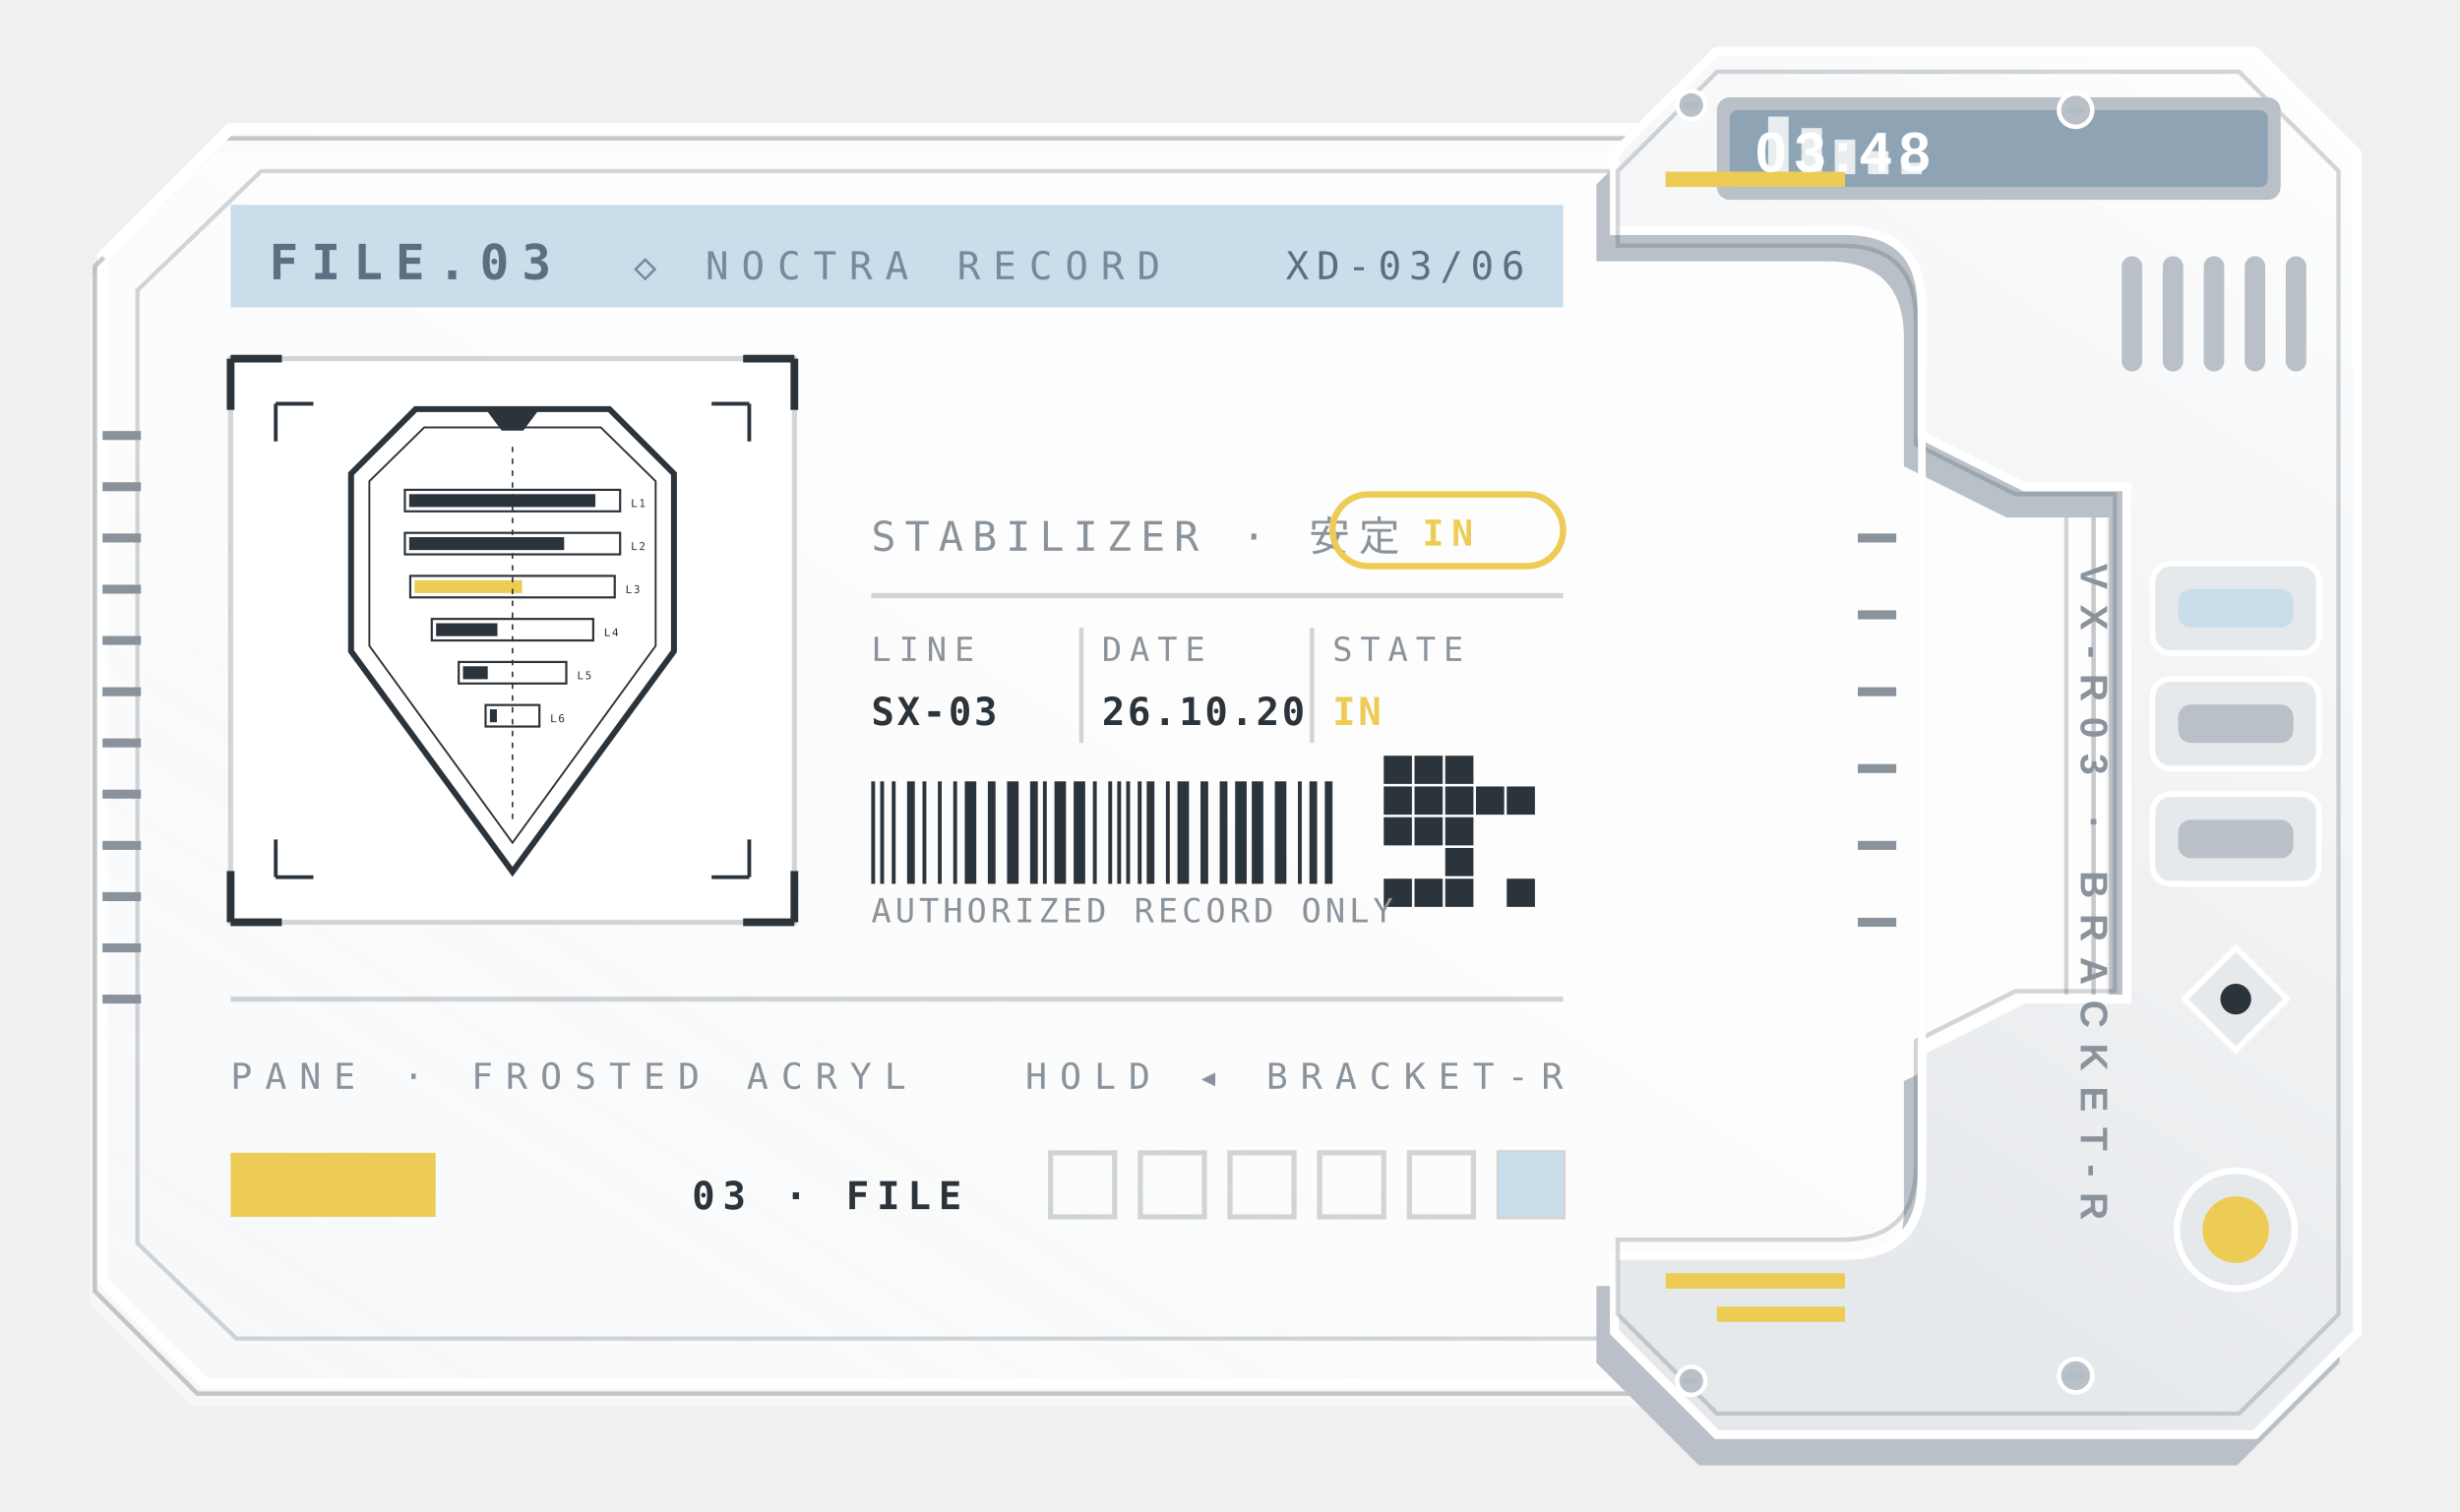
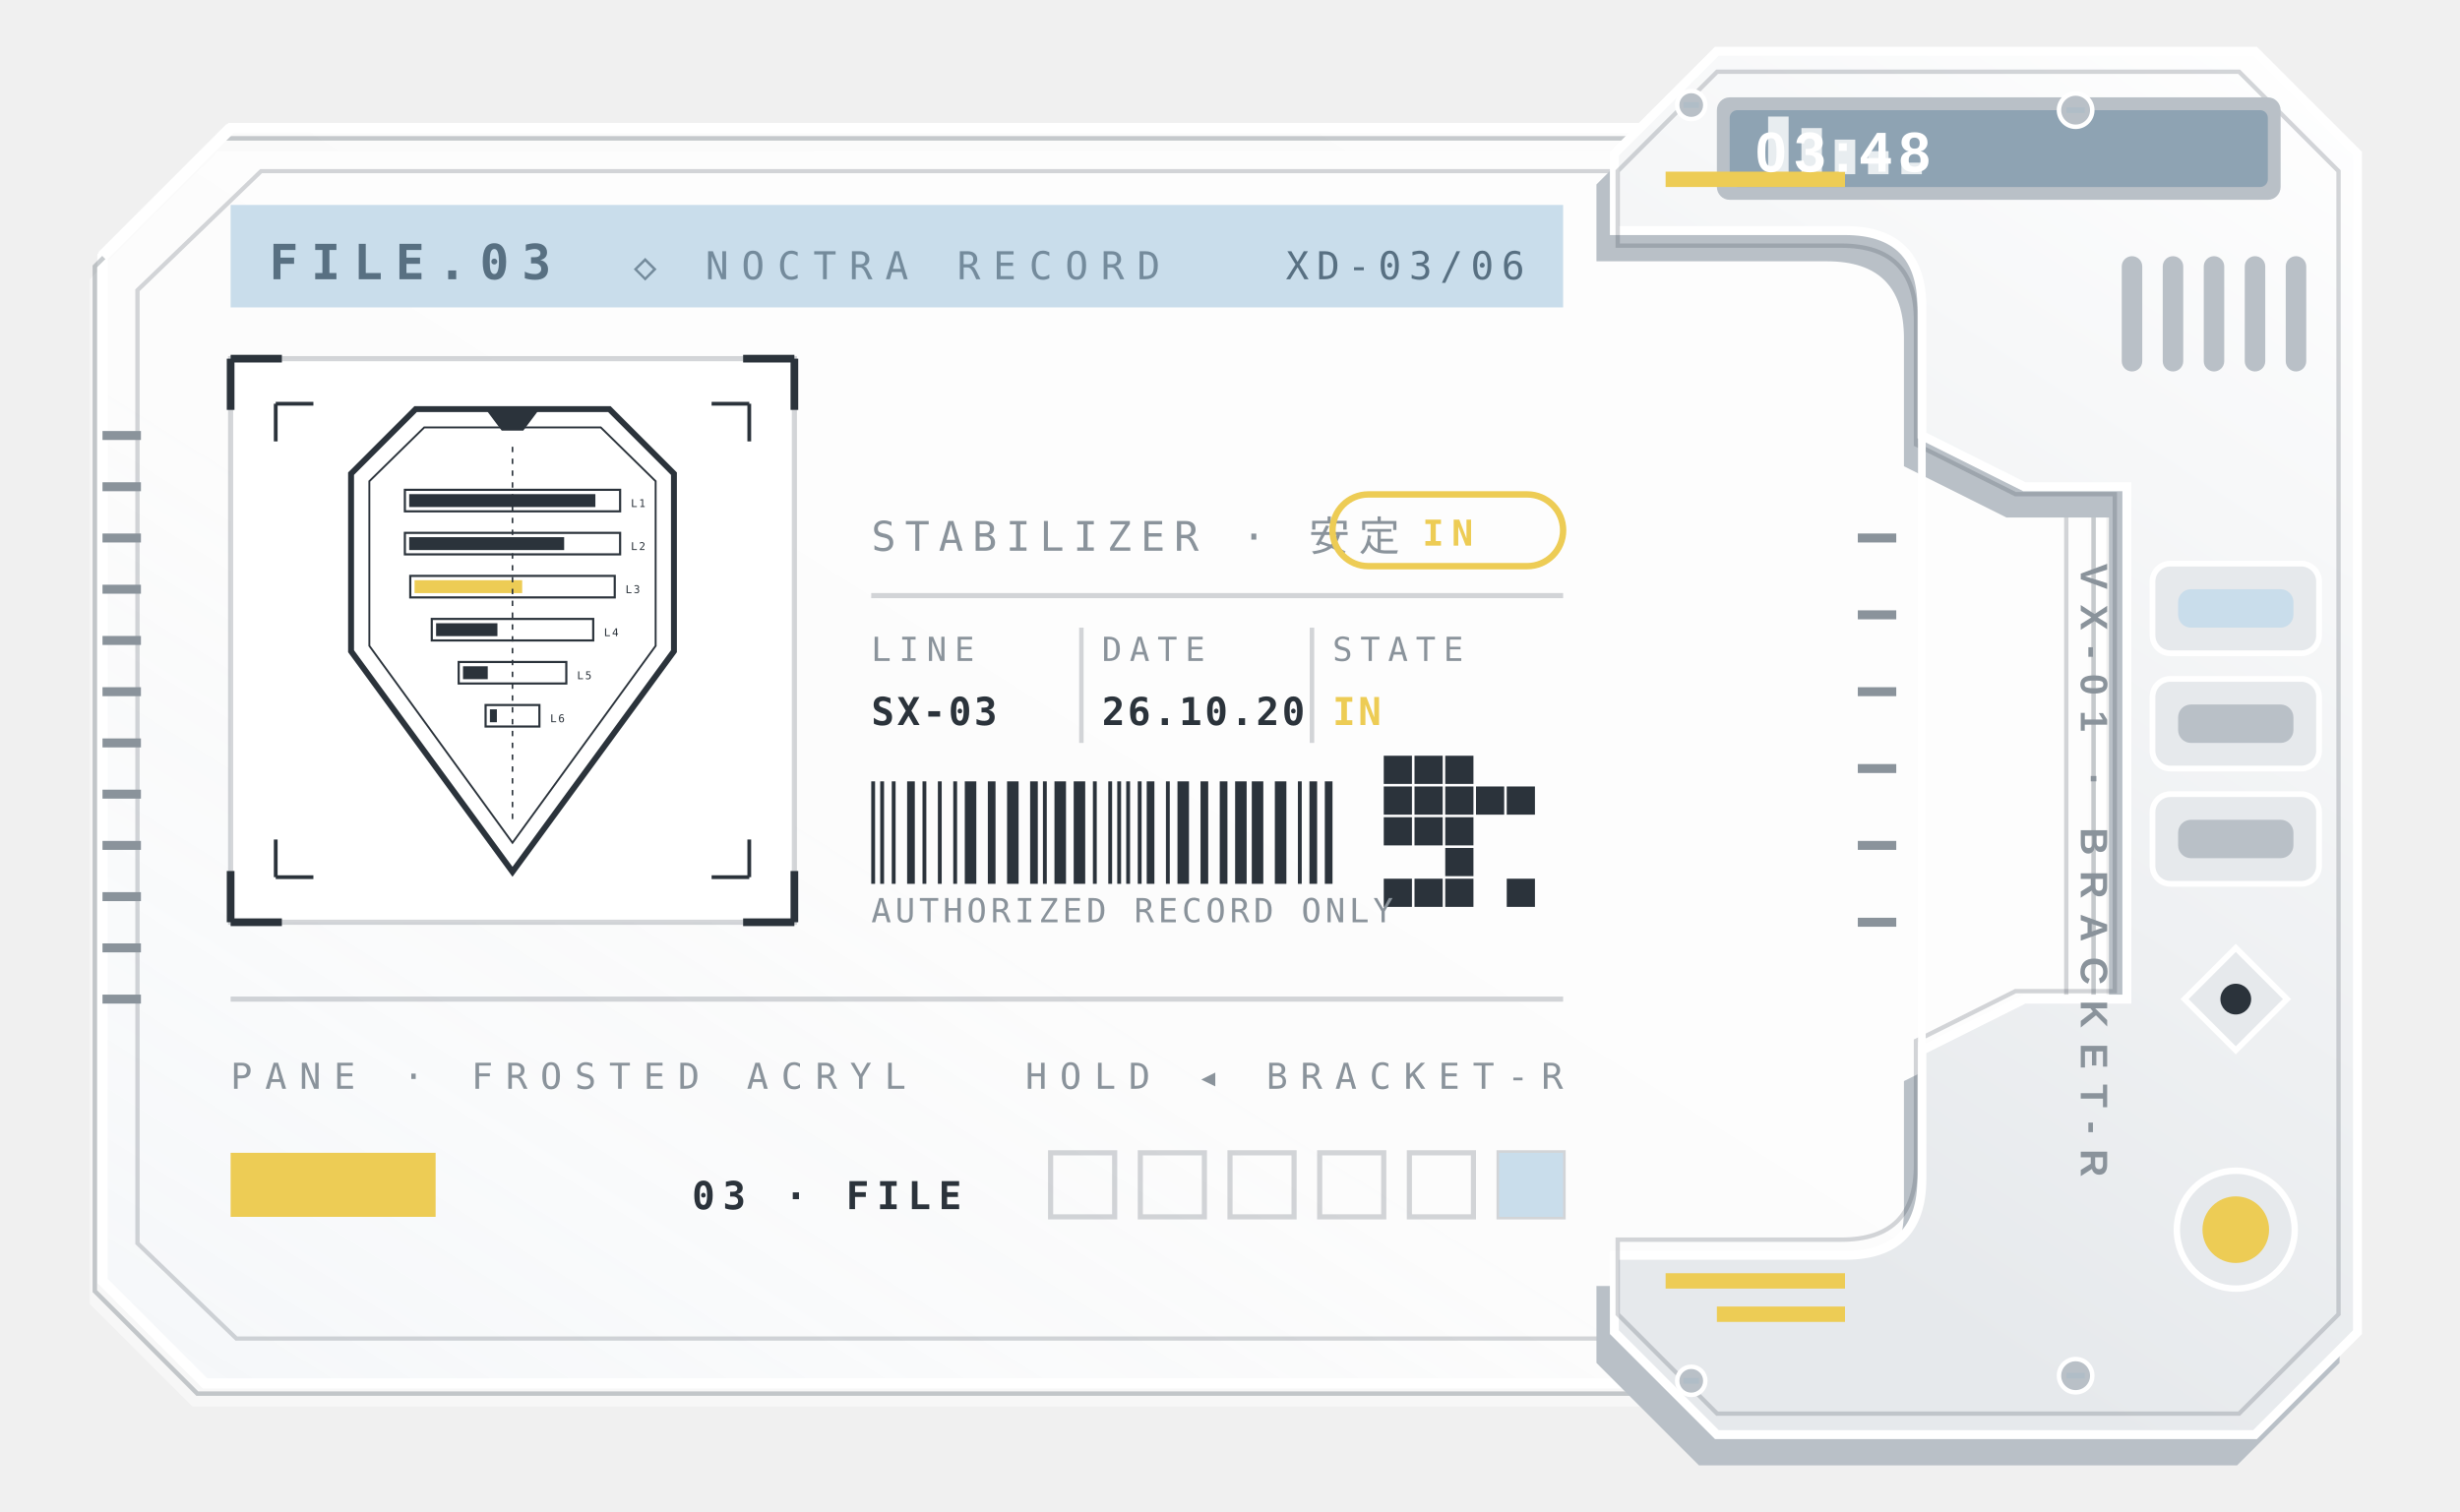
<svg xmlns="http://www.w3.org/2000/svg" width="384" height="236" viewBox="-4 -4 192 118">
  <g transform="translate(184 0) scale(-1 1)">
    <defs>
      <linearGradient id="p5016" x1="0" y1="0" x2="1" y2="1">
        <stop offset="0" stop-color="#FFFFFF" stop-opacity=".82" />
        <stop offset=".6" stop-color="#FFFFFF" stop-opacity=".66" />
        <stop offset="1" stop-color="#F4F7FA" stop-opacity=".74" />
      </linearGradient>
    </defs>
    <path d="M24 6H170L180 16V96L172 104H24Z" fill="rgba(255,255,255,.45)" transform="translate(1 1.8)" />
    <path d="M24 6H170L180 16V96L172 104H24Z" fill="url(#p5016)" />
    <path d="M24 6H170L180 16V96L172 104H24Z" fill="none" stroke="#FFFFFF" stroke-width=".8" />
    <path d="M24 6H170L180 16V96L172 104H24Z" fill="none" stroke="rgba(60,72,84,.28)" stroke-width=".35" transform="translate(.6 .8)" />
    <path d="M24 6H170L180 16V96L172 104H24Z" fill="none" stroke="rgba(60,72,84,.22)" stroke-width=".35" transform="translate(102.0 54.0) scale(.965 .93) translate(-102.0 -54.0)" />
    <path d="M180 30h-3" stroke="#8A939B" stroke-width=".7" />
    <path d="M180 34h-3" stroke="#8A939B" stroke-width=".7" />
    <path d="M180 38h-3" stroke="#8A939B" stroke-width=".7" />
    <path d="M180 42h-3" stroke="#8A939B" stroke-width=".7" />
    <path d="M180 46h-3" stroke="#8A939B" stroke-width=".7" />
    <path d="M180 50h-3" stroke="#8A939B" stroke-width=".7" />
    <path d="M180 54h-3" stroke="#8A939B" stroke-width=".7" />
    <path d="M180 58h-3" stroke="#8A939B" stroke-width=".7" />
    <path d="M180 62h-3" stroke="#8A939B" stroke-width=".7" />
    <path d="M180 66h-3" stroke="#8A939B" stroke-width=".7" />
    <path d="M180 70h-3" stroke="#8A939B" stroke-width=".7" />
    <path d="M180 74h-3" stroke="#8A939B" stroke-width=".7" />
    <path d="M170 6L180 16" stroke="#FFFFFF" stroke-width=".9" />
    <path d="M66 74H170" stroke="rgba(60,72,84,.22)" stroke-width=".4" />
    <rect x="66" y="86" width="5" height="5" fill="none" stroke="rgba(60,72,84,.22)" stroke-width=".4" />
    <rect x="73" y="86" width="5" height="5" fill="none" stroke="rgba(60,72,84,.22)" stroke-width=".4" />
    <rect x="80" y="86" width="5" height="5" fill="none" stroke="rgba(60,72,84,.22)" stroke-width=".4" />
    <rect x="87" y="86" width="5" height="5" fill="none" stroke="rgba(60,72,84,.22)" stroke-width=".4" />
    <rect x="94" y="86" width="5" height="5" fill="none" stroke="rgba(60,72,84,.22)" stroke-width=".4" />
    <rect x="101" y="86" width="5" height="5" fill="none" stroke="rgba(60,72,84,.22)" stroke-width=".4" />
    <rect x="66" y="86" width="5" height="5" fill="#C9DDEB" />
    <rect x="154" y="86" width="16" height="5" fill="#EDCC55" />
    <defs>
      <linearGradient id="b5017" x1="0" y1="0" x2=".35" y2="1">
        <stop offset="0" stop-color="#FFFFFF" />
        <stop offset="1" stop-color="#E6E9EC" />
      </linearGradient>
    </defs>
    <path d="M4 8L12 0H54L62 8V14H44Q38 14 38 20V30L30 34H22V74H30L38 78V88Q38 94 44 94H62V100L54 108H12L4 100Z" fill="#B9C0C7" transform="translate(1.4 2.4)" />
    <path d="M4 8L12 0H54L62 8V14H44Q38 14 38 20V30L30 34H22V74H30L38 78V88Q38 94 44 94H62V100L54 108H12L4 100Z" fill="url(#b5017)" />
    <path d="M4 8L12 0H54L62 8V14H44Q38 14 38 20V30L30 34H22V74H30L38 78V88Q38 94 44 94H62V100L54 108H12L4 100Z" fill="none" stroke="#FFFFFF" stroke-width=".7" />
    <path d="M4 8L12 0H54L62 8V14H44Q38 14 38 20V30L30 34H22V74H30L38 78V88Q38 94 44 94H62V100L54 108H12L4 100Z" fill="none" stroke="rgba(60,72,84,.22)" stroke-width=".35" transform="translate(1.6 1.6) scale(.97)" />
    <rect x="10" y="3.6" width="44" height="8" rx="1" fill="#B9C0C7" />
    <rect x="11" y="4.6" width="42" height="6" rx=".6" fill="#8EA3B3" />
    <rect x="38.0" y="8.7" width="1.6" height="0.9" fill="#FFFFFF" opacity=".8" />
    <rect x="40.6" y="7.8" width="1.6" height="1.8" fill="#FFFFFF" opacity=".8" />
    <rect x="43.2" y="6.9" width="1.6" height="2.7" fill="#FFFFFF" opacity=".8" />
    <rect x="45.8" y="6.0" width="1.6" height="3.6" fill="#FFFFFF" opacity=".8" />
    <rect x="48.4" y="5.1" width="1.6" height="4.5" fill="#FFFFFF" opacity=".8" />
    <rect x="8.0" y="16" width="1.6" height="9" rx=".8" fill="#B9C0C7" />
    <rect x="11.2" y="16" width="1.6" height="9" rx=".8" fill="#B9C0C7" />
    <rect x="14.4" y="16" width="1.6" height="9" rx=".8" fill="#B9C0C7" />
    <rect x="17.6" y="16" width="1.6" height="9" rx=".8" fill="#B9C0C7" />
    <rect x="20.8" y="16" width="1.6" height="9" rx=".8" fill="#B9C0C7" />
    <rect x="7" y="40" width="13" height="7" rx="1.4" fill="#E6E9EC" stroke="#FFFFFF" stroke-width=".45" />
    <rect x="9" y="42" width="9" height="3" rx="1" fill="#C9DDEB" />
    <rect x="7" y="49" width="13" height="7" rx="1.4" fill="#E6E9EC" stroke="#FFFFFF" stroke-width=".45" />
    <rect x="9" y="51" width="9" height="3" rx="1" fill="#B9C0C7" />
    <rect x="7" y="58" width="13" height="7" rx="1.4" fill="#E6E9EC" stroke="#FFFFFF" stroke-width=".45" />
    <rect x="9" y="60" width="9" height="3" rx="1" fill="#B9C0C7" />
    <path d="M13.5 70l4 4l-4 4l-4 -4Z" fill="#E6E9EC" stroke="#FFFFFF" stroke-width=".45" />
    <circle cx="13.5" cy="74" r="1.2" fill="#2B333B" />
    <path d="M44 96H58" stroke="#EDCC55" stroke-width="1.2" />
    <path d="M44 98.6H54" stroke="#EDCC55" stroke-width="1.2" />
    <path d="M44 10H58" stroke="#EDCC55" stroke-width="1.2" />
    <circle cx="13.5" cy="92" r="4.6" fill="#E6E9EC" stroke="#FFFFFF" stroke-width=".5" />
    <circle cx="13.5" cy="92" r="2.6" fill="#EDCC55">
      <animate attributeName="opacity" values="1;.35;1" dur="1.8s" repeatCount="indefinite" />
    </circle>
    <circle cx="26" cy="4.6" r="1.3" fill="#B9C0C7" stroke="#FFFFFF" stroke-width=".35" />
    <path d="M25.285 4.6H26.715" stroke="#B0BDC7" stroke-width=".45" />
    <circle cx="26" cy="103.4" r="1.3" fill="#B9C0C7" stroke="#FFFFFF" stroke-width=".35" />
    <path d="M25.285 103.4H26.715" stroke="#B0BDC7" stroke-width=".45" />
    <circle cx="56" cy="4.2" r="1.1" fill="#B9C0C7" stroke="#FFFFFF" stroke-width=".35" />
    <path d="M55.395 4.2H56.605" stroke="#B0BDC7" stroke-width=".45" />
    <circle cx="56" cy="103.8" r="1.1" fill="#B9C0C7" stroke="#FFFFFF" stroke-width=".35" />
    <path d="M55.395 103.8H56.605" stroke="#B0BDC7" stroke-width=".45" />
    <path d="M38 20V88" stroke="#FFFFFF" stroke-width=".6" />
    <path d="M40 38h3" stroke="#8A939B" stroke-width=".7" />
    <path d="M40 44h3" stroke="#8A939B" stroke-width=".7" />
    <path d="M40 50h3" stroke="#8A939B" stroke-width=".7" />
    <path d="M40 56h3" stroke="#8A939B" stroke-width=".7" />
    <path d="M40 62h3" stroke="#8A939B" stroke-width=".7" />
    <path d="M40 68h3" stroke="#8A939B" stroke-width=".7" />
  </g>
  <rect x="14" y="12" width="104" height="8" fill="#C9DDEB" />
  <text x="17" y="17.8" font-family="IBM Plex Mono, Menlo, monospace" font-weight="600" font-size="3.8" letter-spacing="1" text-anchor="start" fill="#587082">FILE.03</text>
  <text x="66.0" y="17.8" font-family="IBM Plex Mono, Menlo, monospace" font-weight="500" font-size="3" letter-spacing="1" text-anchor="middle" fill="#587082" opacity=".75">◇ NOCTRA RECORD</text>
  <text x="115" y="17.8" font-family="IBM Plex Mono, Menlo, monospace" font-weight="500" font-size="3" letter-spacing="0.6" text-anchor="end" fill="#587082">XD-03/06</text>
  <rect x="14" y="24" width="44" height="44" fill="#FFFFFF" stroke="rgba(60,72,84,.22)" stroke-width=".4" />
  <g transform="translate(15 25) scale(0.420)">
    <path d="M32.00 7.00L68.00 7.00L80.00 19.00L80.00 52.00L50.00 93.00L20.00 52.00L20.00 19.00Z" fill="none" stroke="#2B333B" stroke-width="1.1" stroke-linejoin="miter" stroke-dasharray="260">
      <animate attributeName="stroke-dashoffset" values="260;260;0;0" keyTimes="0;0;0.25;1" dur="4s" calcMode="spline" keySplines="0 0 1 1;.6 0 .2 1;0 0 1 1" repeatCount="indefinite" />
    </path>
    <path d="M33.60 10.40L66.40 10.40L76.60 20.40L76.60 51.00L50.00 87.60L23.40 51.00L23.40 20.40Z" fill="none" stroke="#2B333B" stroke-width="0.35" stroke-linejoin="miter" />
    <g transform="translate(50 50)">
      <g opacity="0">
        <animateTransform attributeName="transform" type="scale" values="1;1;1.1;1.1" keyTimes="0;0.3;0.5;1" dur="4s" repeatCount="indefinite" />
        <animate attributeName="opacity" values="0;0;.9;0;0" keyTimes="0;0.3;0.31;0.5;1" dur="4s" repeatCount="indefinite" />
        <g transform="translate(-50 -50)">
          <path d="M32.00 7.00L68.00 7.00L80.00 19.00L80.00 52.00L50.00 93.00L20.00 52.00L20.00 19.00Z" fill="none" stroke="#EDCC55" stroke-width="0.5" stroke-linejoin="miter" />
        </g>
      </g>
    </g>
    <g transform="translate(50 50)">
      <g>
        <animateTransform attributeName="transform" type="scale" values="1.2;1.2;.96;1;1" keyTimes="0;.28;.38;.44;1" dur="4s" repeatCount="indefinite" />
        <animate attributeName="opacity" values="0;0;1;.2;1;1;0" keyTimes="0;.28;.32;.35;.38;.92;1" dur="4s" repeatCount="indefinite" />
        <g transform="translate(-50 -50)">
          <path d="M6 6h7M6 6v7M94 6h-7M94 6v7M6 94h7M6 94v-7M94 94h-7M94 94v-7" fill="none" stroke="#2B333B" stroke-width="0.7" />
        </g>
      </g>
    </g>
    <path d="M45.00 7.00L55.00 7.00L52.00 11.00L48.00 11.00Z" fill="#2B333B" />
    <path d="M30.00 22.00L70.00 22.00L70.00 26.00L30.00 26.00Z" fill="none" stroke="#2B333B" stroke-width="0.4" stroke-linejoin="miter" />
    <rect x="30.8" y="22.8" width="34.6" height="2.4" fill="#2B333B">
      <animate attributeName="width" values="0;0;34.6;27.6;34.6;34.6" keyTimes="0;0.10;0.30;0.60;0.75;1" dur="4s" calcMode="spline" keySplines="0 0 1 1;.2 .8 .2 1;.5 0 .5 1;.5 0 .5 1;0 0 1 1" repeatCount="indefinite" />
    </rect>
    <text x="72.0" y="25.2" text-anchor="start" font-family="IBM Plex Mono, Menlo, monospace" font-weight="500" font-size="2" letter-spacing="0.3" fill="#2B333B" stroke="#FFFFFF" stroke-width="1.4" paint-order="stroke" stroke-linejoin="round">L1</text>
    <path d="M30.00 30.00L70.00 30.00L70.00 34.00L30.00 34.00Z" fill="none" stroke="#2B333B" stroke-width="0.4" stroke-linejoin="miter" />
    <rect x="30.8" y="30.8" width="28.8" height="2.4" fill="#2B333B">
      <animate attributeName="width" values="0;0;28.8;23.0;28.8;28.8" keyTimes="0;0.15;0.35;0.63;0.75;1" dur="4s" calcMode="spline" keySplines="0 0 1 1;.2 .8 .2 1;.5 0 .5 1;.5 0 .5 1;0 0 1 1" repeatCount="indefinite" />
    </rect>
    <text x="72.0" y="33.2" text-anchor="start" font-family="IBM Plex Mono, Menlo, monospace" font-weight="500" font-size="2" letter-spacing="0.3" fill="#2B333B" stroke="#FFFFFF" stroke-width="1.4" paint-order="stroke" stroke-linejoin="round">L2</text>
    <path d="M31.00 38.00L69.00 38.00L69.00 42.00L31.00 42.00Z" fill="none" stroke="#2B333B" stroke-width="0.4" stroke-linejoin="miter" />
    <rect x="31.8" y="38.8" width="20.0" height="2.4" fill="#EDCC55">
      <animate attributeName="width" values="0;0;20.0;16.0;20.0;20.0" keyTimes="0;0.20;0.40;0.66;0.75;1" dur="4s" calcMode="spline" keySplines="0 0 1 1;.2 .8 .2 1;.5 0 .5 1;.5 0 .5 1;0 0 1 1" repeatCount="indefinite" />
    </rect>
    <text x="71.0" y="41.2" text-anchor="start" font-family="IBM Plex Mono, Menlo, monospace" font-weight="500" font-size="2" letter-spacing="0.3" fill="#2B333B" stroke="#FFFFFF" stroke-width="1.4" paint-order="stroke" stroke-linejoin="round">L3</text>
    <path d="M35.00 46.00L65.00 46.00L65.00 50.00L35.00 50.00Z" fill="none" stroke="#2B333B" stroke-width="0.4" stroke-linejoin="miter" />
    <rect x="35.8" y="46.8" width="11.4" height="2.4" fill="#2B333B">
      <animate attributeName="width" values="0;0;11.4;9.1;11.4;11.4" keyTimes="0;0.25;0.45;0.69;0.75;1" dur="4s" calcMode="spline" keySplines="0 0 1 1;.2 .8 .2 1;.5 0 .5 1;.5 0 .5 1;0 0 1 1" repeatCount="indefinite" />
    </rect>
    <text x="67.0" y="49.2" text-anchor="start" font-family="IBM Plex Mono, Menlo, monospace" font-weight="500" font-size="2" letter-spacing="0.3" fill="#2B333B" stroke="#FFFFFF" stroke-width="1.4" paint-order="stroke" stroke-linejoin="round">L4</text>
    <path d="M40.00 54.00L60.00 54.00L60.00 58.00L40.00 58.00Z" fill="none" stroke="#2B333B" stroke-width="0.4" stroke-linejoin="miter" />
    <rect x="40.8" y="54.8" width="4.6" height="2.4" fill="#2B333B">
      <animate attributeName="width" values="0;0;4.6;3.7;4.6;4.6" keyTimes="0;0.30;0.50;0.72;0.75;1" dur="4s" calcMode="spline" keySplines="0 0 1 1;.2 .8 .2 1;.5 0 .5 1;.5 0 .5 1;0 0 1 1" repeatCount="indefinite" />
    </rect>
    <text x="62.0" y="57.2" text-anchor="start" font-family="IBM Plex Mono, Menlo, monospace" font-weight="500" font-size="2" letter-spacing="0.3" fill="#2B333B" stroke="#FFFFFF" stroke-width="1.4" paint-order="stroke" stroke-linejoin="round">L5</text>
    <path d="M45.00 62.00L55.00 62.00L55.00 66.00L45.00 66.00Z" fill="none" stroke="#2B333B" stroke-width="0.4" stroke-linejoin="miter" />
    <rect x="45.8" y="62.8" width="1.3" height="2.4" fill="#2B333B">
      <animate attributeName="width" values="0;0;1.3;1.0;1.3;1.3" keyTimes="0;0.35;0.55;0.75;0.75;1" dur="4s" calcMode="spline" keySplines="0 0 1 1;.2 .8 .2 1;.5 0 .5 1;.5 0 .5 1;0 0 1 1" repeatCount="indefinite" />
    </rect>
    <text x="57.0" y="65.2" text-anchor="start" font-family="IBM Plex Mono, Menlo, monospace" font-weight="500" font-size="2" letter-spacing="0.3" fill="#2B333B" stroke="#FFFFFF" stroke-width="1.4" paint-order="stroke" stroke-linejoin="round">L6</text>
    <path d="M50 14V84" fill="none" stroke="#2B333B" stroke-width="0.3" stroke-dasharray="1 1.2">
      <animate attributeName="stroke-dashoffset" values="0;-8.8" dur="1.4s" repeatCount="indefinite" />
    </path>
    <text x="50" y="99" text-anchor="middle" font-family="IBM Plex Mono, Menlo, monospace" font-weight="500" font-size="2.4" letter-spacing="0.6" fill="#2B333B" opacity="0" stroke="#FFFFFF" stroke-width="1.4" paint-order="stroke" stroke-linejoin="round">STABILIZER · SX-03<animate attributeName="opacity" values="0;0;1;1;0;0" keyTimes="0.000;0.000;0.001;0.250;0.251;1.000" dur="4s" repeatCount="indefinite" />
    </text>
    <text x="50" y="99" text-anchor="middle" font-family="IBM Plex Mono, Menlo, monospace" font-weight="500" font-size="2.4" letter-spacing="0.6" fill="#2B333B" opacity="0" stroke="#FFFFFF" stroke-width="1.4" paint-order="stroke" stroke-linejoin="round">STABILIZER · LV.92<animate attributeName="opacity" values="0;0;1;1;0;0" keyTimes="0.000;0.250;0.251;0.500;0.501;1.000" dur="4s" repeatCount="indefinite" />
    </text>
    <text x="50" y="99" text-anchor="middle" font-family="IBM Plex Mono, Menlo, monospace" font-weight="500" font-size="2.4" letter-spacing="0.6" fill="#2B333B" opacity="0" stroke="#FFFFFF" stroke-width="1.4" paint-order="stroke" stroke-linejoin="round">STABILIZER · LV.88<animate attributeName="opacity" values="0;0;1;1;0;0" keyTimes="0.000;0.500;0.501;0.750;0.751;1.000" dur="4s" repeatCount="indefinite" />
    </text>
    <text x="50" y="99" text-anchor="middle" font-family="IBM Plex Mono, Menlo, monospace" font-weight="500" font-size="2.4" letter-spacing="0.6" fill="#2B333B" opacity="0" stroke="#FFFFFF" stroke-width="1.4" paint-order="stroke" stroke-linejoin="round">STABILIZER · SX-03<animate attributeName="opacity" values="0;0;1;1;0;0" keyTimes="0.000;0.750;0.751;1.000;1.000;1.000" dur="4s" repeatCount="indefinite" />
    </text>
  </g>
  <path d="M14 24h4M14 24v4M58 24h-4M58 24v4M14 68h4M14 68v-4M58 68h-4M58 68v-4" stroke="#2B333B" stroke-width=".6" fill="none" />
  <text x="64" y="33" font-family="Archivo, Arial, sans-serif" font-weight="800" font-size="10.5" letter-spacing="0" text-anchor="start" fill="#2B333B" />
  <text x="64" y="39" font-family="IBM Plex Mono, Menlo, monospace" font-weight="500" font-size="3.2" letter-spacing="0.7" text-anchor="start" fill="#8A939B">STABILIZER · 安定</text>
  <rect x="100" y="34.6" width="18" height="5.6" rx="2.8" fill="none" stroke="#EDCC55" stroke-width=".5" />
  <text x="109" y="38.6" font-family="IBM Plex Mono, Menlo, monospace" font-weight="700" font-size="2.8" letter-spacing="0.6" text-anchor="middle" fill="#EDCC55">IN</text>
  <path d="M64 42.5H118" stroke="rgba(60,72,84,.22)" stroke-width=".4" />
  <text x="64.0" y="47.6" font-family="IBM Plex Mono, Menlo, monospace" font-weight="500" font-size="2.6" letter-spacing="0.6" text-anchor="start" fill="#8A939B">LINE</text>
  <text x="64.0" y="52.6" font-family="IBM Plex Mono, Menlo, monospace" font-weight="600" font-size="3" letter-spacing="0.2" text-anchor="start" fill="#2B333B">SX-03</text>
  <text x="82.0" y="47.6" font-family="IBM Plex Mono, Menlo, monospace" font-weight="500" font-size="2.6" letter-spacing="0.6" text-anchor="start" fill="#8A939B">DATE</text>
  <text x="82.0" y="52.6" font-family="IBM Plex Mono, Menlo, monospace" font-weight="600" font-size="3" letter-spacing="0.2" text-anchor="start" fill="#2B333B">26.10.20</text>
  <path d="M80.4 45V54" stroke="rgba(60,72,84,.22)" stroke-width=".35" />
  <text x="100.0" y="47.6" font-family="IBM Plex Mono, Menlo, monospace" font-weight="500" font-size="2.6" letter-spacing="0.6" text-anchor="start" fill="#8A939B">STATE</text>
  <text x="100.0" y="52.6" font-family="IBM Plex Mono, Menlo, monospace" font-weight="600" font-size="3" letter-spacing="0.2" text-anchor="start" fill="#EDCC55">IN</text>
  <path d="M98.4 45V54" stroke="rgba(60,72,84,.22)" stroke-width=".35" />
  <rect x="64.00" y="57" width="0.3" height="8" fill="#2B333B" />
  <rect x="64.70" y="57" width="0.3" height="8" fill="#2B333B" />
  <rect x="65.60" y="57" width="0.3" height="8" fill="#2B333B" />
  <rect x="66.80" y="57" width="0.6" height="8" fill="#2B333B" />
  <rect x="68.00" y="57" width="0.3" height="8" fill="#2B333B" />
  <rect x="69.20" y="57" width="0.3" height="8" fill="#2B333B" />
  <rect x="70.40" y="57" width="0.3" height="8" fill="#2B333B" />
  <rect x="71.30" y="57" width="0.9" height="8" fill="#2B333B" />
  <rect x="73.10" y="57" width="0.6" height="8" fill="#2B333B" />
  <rect x="74.60" y="57" width="0.9" height="8" fill="#2B333B" />
  <rect x="76.40" y="57" width="0.6" height="8" fill="#2B333B" />
  <rect x="77.40" y="57" width="0.3" height="8" fill="#2B333B" />
  <rect x="78.30" y="57" width="0.9" height="8" fill="#2B333B" />
  <rect x="79.80" y="57" width="0.9" height="8" fill="#2B333B" />
  <rect x="81.30" y="57" width="0.3" height="8" fill="#2B333B" />
  <rect x="82.50" y="57" width="0.3" height="8" fill="#2B333B" />
  <rect x="83.20" y="57" width="0.3" height="8" fill="#2B333B" />
  <rect x="83.90" y="57" width="0.3" height="8" fill="#2B333B" />
  <rect x="84.80" y="57" width="0.3" height="8" fill="#2B333B" />
  <rect x="85.50" y="57" width="0.6" height="8" fill="#2B333B" />
  <rect x="87.00" y="57" width="0.3" height="8" fill="#2B333B" />
  <rect x="87.90" y="57" width="0.9" height="8" fill="#2B333B" />
  <rect x="89.70" y="57" width="0.6" height="8" fill="#2B333B" />
  <rect x="91.20" y="57" width="0.6" height="8" fill="#2B333B" />
  <rect x="92.40" y="57" width="0.9" height="8" fill="#2B333B" />
  <rect x="93.70" y="57" width="0.9" height="8" fill="#2B333B" />
  <rect x="95.50" y="57" width="0.9" height="8" fill="#2B333B" />
  <rect x="97.30" y="57" width="0.3" height="8" fill="#2B333B" />
  <rect x="98.20" y="57" width="0.6" height="8" fill="#2B333B" />
  <rect x="99.40" y="57" width="0.6" height="8" fill="#2B333B" />
  <g transform="translate(104 55)">
    <rect x="0.0" y="0.0" width="2.2" height="2.2" fill="#2B333B" />
    <rect x="2.4" y="0.0" width="2.2" height="2.2" fill="#2B333B" />
    <rect x="4.8" y="0.0" width="2.2" height="2.2" fill="#2B333B" />
    <rect x="0.0" y="2.4" width="2.2" height="2.2" fill="#2B333B" />
    <rect x="2.4" y="2.4" width="2.2" height="2.2" fill="#2B333B" />
    <rect x="4.8" y="2.4" width="2.2" height="2.2" fill="#2B333B" />
    <rect x="7.2" y="2.4" width="2.2" height="2.2" fill="#2B333B" />
    <rect x="9.6" y="2.4" width="2.2" height="2.2" fill="#2B333B" />
    <rect x="0.0" y="4.8" width="2.2" height="2.2" fill="#2B333B" />
    <rect x="2.4" y="4.8" width="2.2" height="2.2" fill="#2B333B" />
    <rect x="4.8" y="4.8" width="2.2" height="2.2" fill="#2B333B" />
    <rect x="4.8" y="7.2" width="2.2" height="2.2" fill="#2B333B" />
    <rect x="0.0" y="9.6" width="2.2" height="2.2" fill="#2B333B" />
    <rect x="2.4" y="9.6" width="2.2" height="2.2" fill="#2B333B" />
    <rect x="4.8" y="9.6" width="2.2" height="2.2" fill="#2B333B" />
    <rect x="9.6" y="9.6" width="2.2" height="2.2" fill="#2B333B" />
  </g>
  <text x="64" y="68" font-family="IBM Plex Mono, Menlo, monospace" font-weight="500" font-size="2.6" letter-spacing="0.3" text-anchor="start" fill="#8A939B">AUTHORIZED RECORD ONLY</text>
  <text x="14" y="81" font-family="IBM Plex Mono, Menlo, monospace" font-weight="500" font-size="2.8" letter-spacing="1" text-anchor="start" fill="#8A939B">PANE · FROSTED ACRYL</text>
  <text x="118" y="81" font-family="IBM Plex Mono, Menlo, monospace" font-weight="500" font-size="2.8" letter-spacing="1" text-anchor="end" fill="#8A939B">HOLD ◂ BRACKET-R</text>
  <text x="50" y="90.4" font-family="IBM Plex Mono, Menlo, monospace" font-weight="600" font-size="3" letter-spacing="0.6" text-anchor="start" fill="#2B333B">03 · FILE</text>
  <text x="133" y="9.4" font-family="Archivo, Arial, sans-serif" font-weight="800" font-size="4.4" letter-spacing="0.6" text-anchor="start" fill="#FFFFFF">03:48</text>
-   <text x="0" y="0" font-family="Archivo, Arial, sans-serif" font-weight="700" font-size="3" letter-spacing="1.2" text-anchor="start" fill="#8A939B" transform="translate(158.4 40) rotate(90)">VX-R03 · BRACKET-R</text>
+   <text x="0" y="0" font-family="Archivo, Arial, sans-serif" font-weight="700" font-size="3" letter-spacing="1.2" text-anchor="start" fill="#8A939B" transform="translate(158.4 40) rotate(90)">VX-01 · BRACKET-R</text>
</svg>
